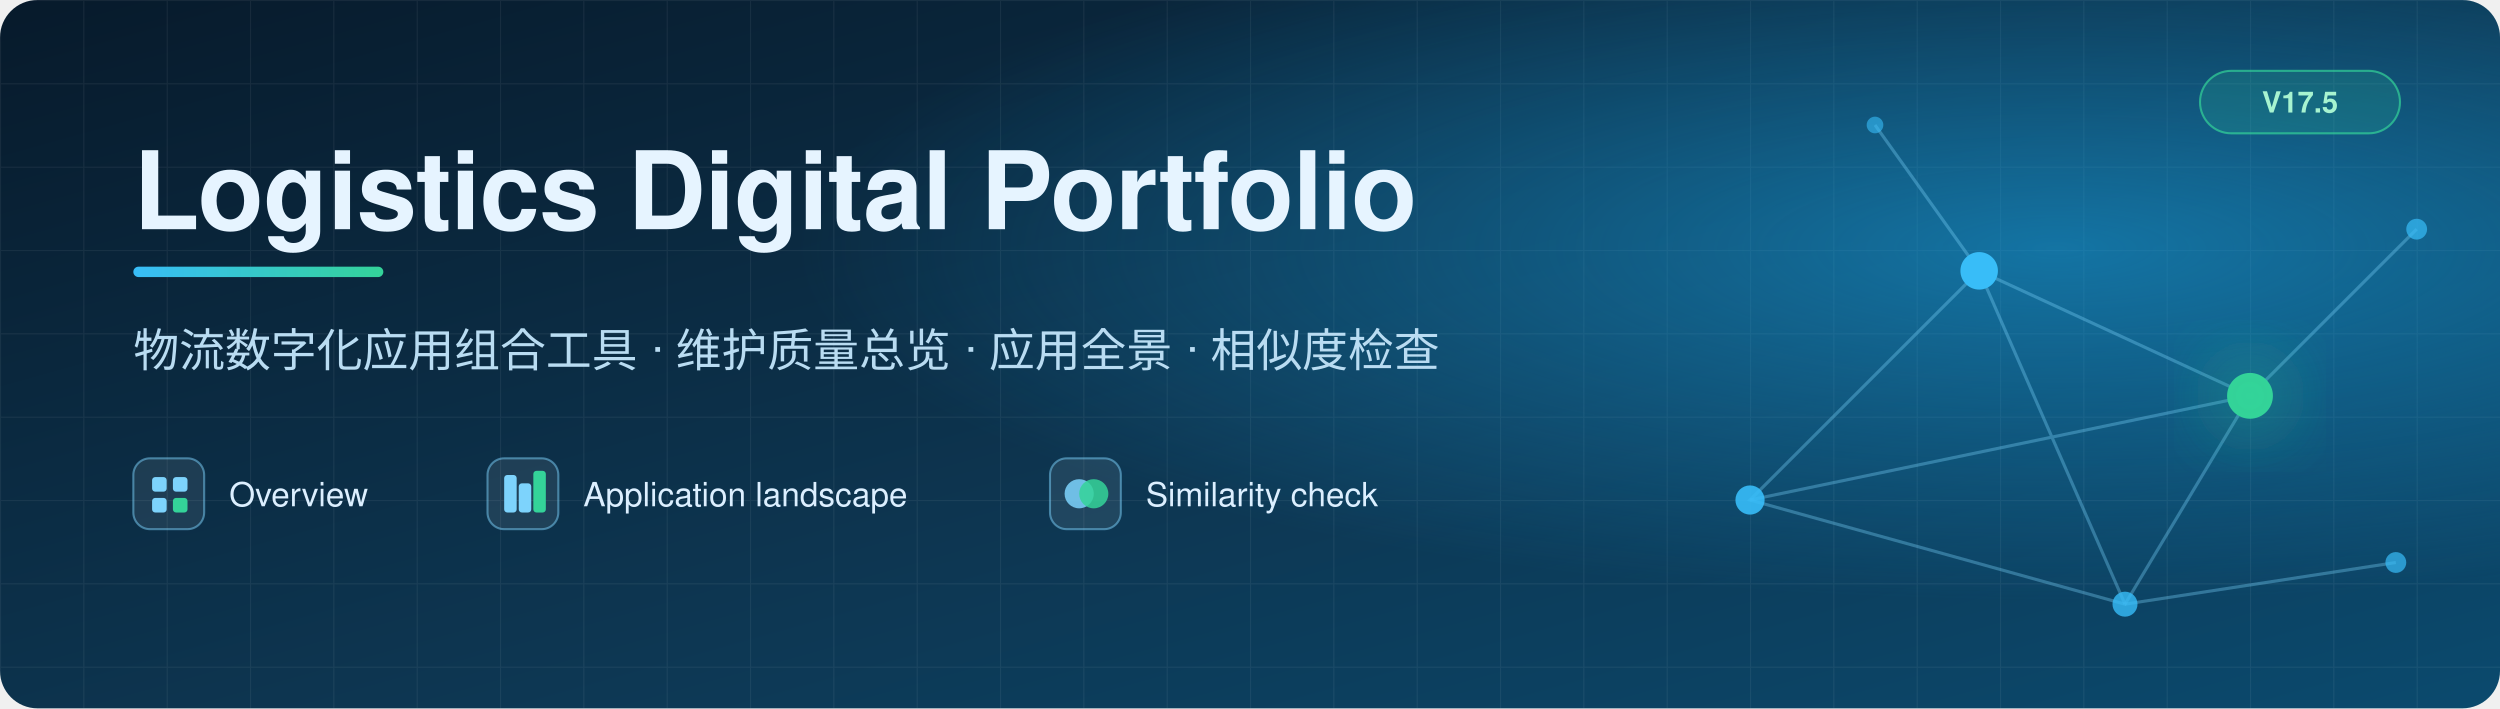
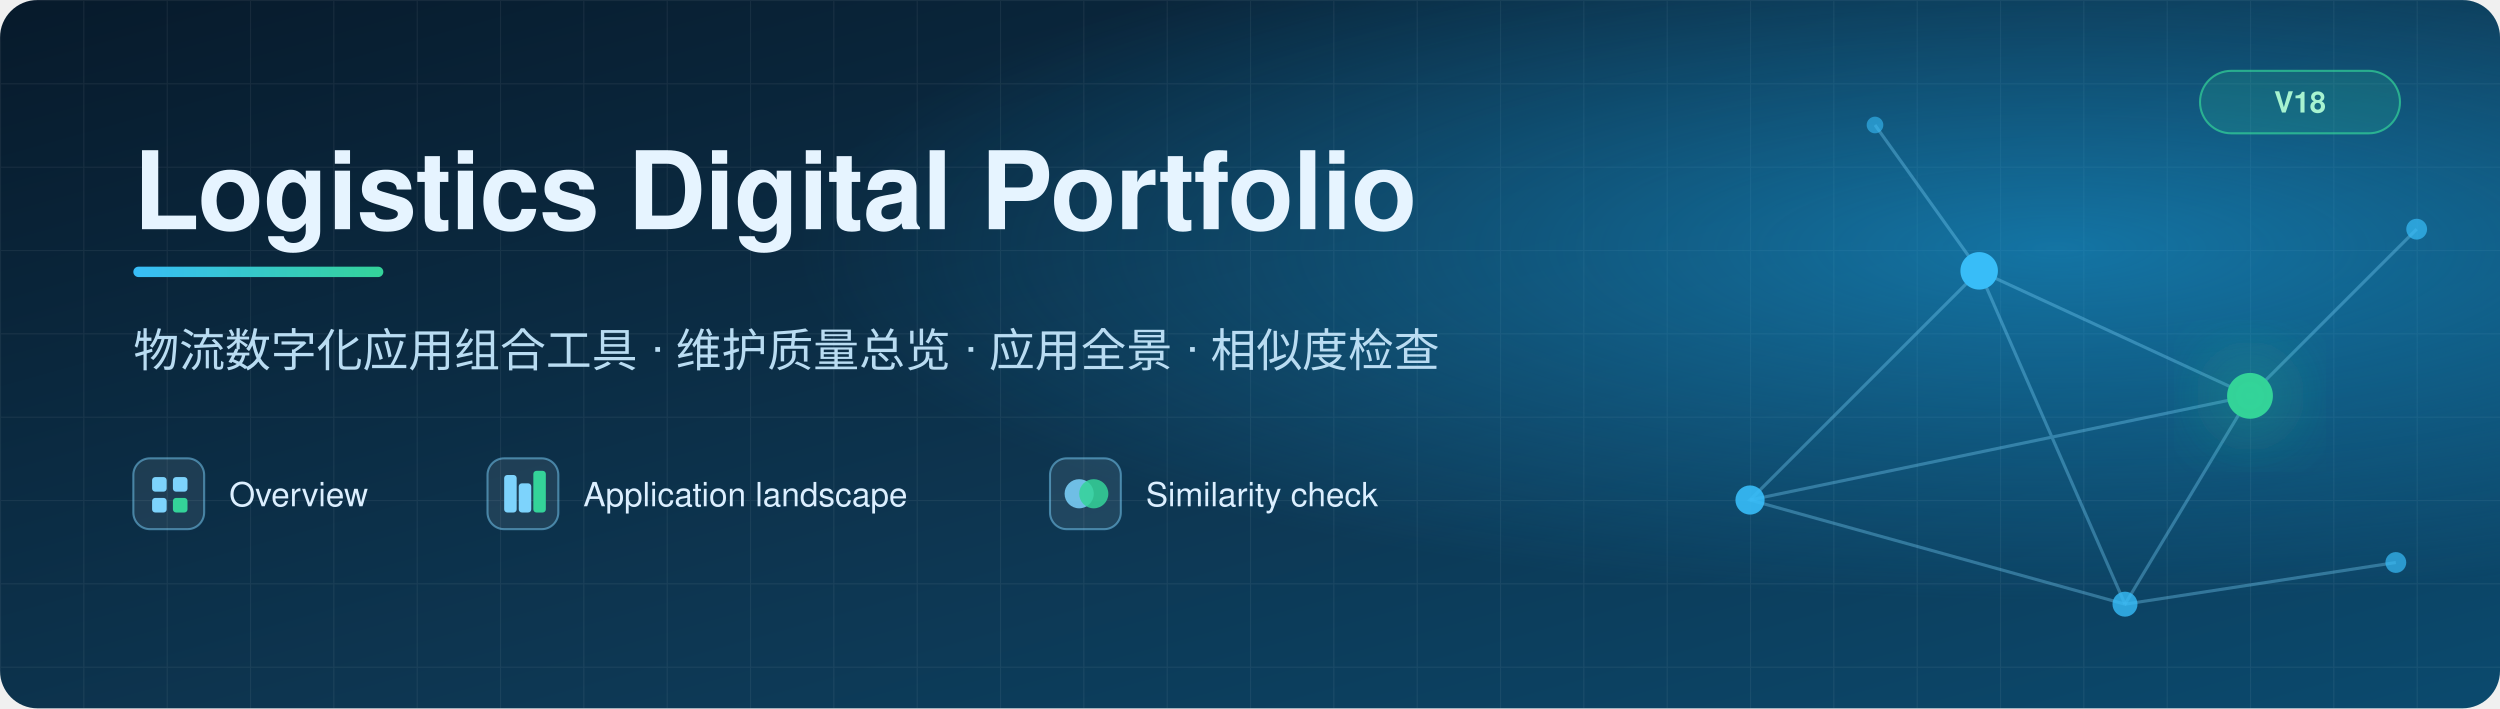
<svg xmlns="http://www.w3.org/2000/svg" width="1200" height="340" viewBox="0 0 1200 340" role="img" aria-label="Logistics Digital Portfolio">
  <defs>
    <linearGradient id="bg" x1="0" y1="0" x2="1" y2="1">
      <stop offset="0" stop-color="#071a2b" />
      <stop offset="0.55" stop-color="#0d3550" />
      <stop offset="1" stop-color="#0b4a6e" />
    </linearGradient>
    <radialGradient id="glow" cx="0.82" cy="0.35" r="0.5">
      <stop offset="0" stop-color="#19a6e6" stop-opacity="0.55" />
      <stop offset="1" stop-color="#19a6e6" stop-opacity="0" />
    </radialGradient>
    <linearGradient id="accent" x1="0" y1="0" x2="1" y2="0">
      <stop offset="0" stop-color="#38bdf8" />
      <stop offset="1" stop-color="#34d399" />
    </linearGradient>
    <pattern id="grid" width="40" height="40" patternUnits="userSpaceOnUse">
      <path d="M40 0H0V40" fill="none" stroke="#ffffff" stroke-opacity="0.06" />
    </pattern>
    <filter id="soft" x="-20%" y="-20%" width="140%" height="140%">
      <feGaussianBlur stdDeviation="14" />
    </filter>
  </defs>
  <rect width="1200" height="340" rx="18" fill="url(#bg)" />
  <rect width="1200" height="340" rx="18" fill="url(#grid)" />
  <rect width="1200" height="340" rx="18" fill="url(#glow)" />
  <g transform="translate(780 40)" stroke="#7dd3fc" stroke-opacity="0.35" fill="none" stroke-width="1.5">
    <path d="M60 200 L170 90 L300 150 L240 250 Z" />
    <path d="M170 90 L240 250 M60 200 L300 150 M300 150 L380 70 M240 250 L370 230 M170 90 L120 20" />
  </g>
  <g transform="translate(780 40)" fill="#38bdf8">
    <circle cx="60" cy="200" r="7" fill-opacity="0.9" />
    <circle cx="170" cy="90" r="9" />
    <circle cx="300" cy="150" r="11" fill="#34d399" />
    <circle cx="240" cy="250" r="6" fill-opacity="0.8" />
    <circle cx="380" cy="70" r="5" fill-opacity="0.7" />
    <circle cx="370" cy="230" r="5" fill-opacity="0.7" />
    <circle cx="120" cy="20" r="4" fill-opacity="0.6" />
    <circle cx="300" cy="150" r="26" fill="#34d399" fill-opacity="0.18" filter="url(#soft)" />
  </g>
  <g font-family="'Segoe UI', 'Helvetica Neue', Helvetica, Arial, 'PingFang SC', 'Microsoft YaHei', sans-serif">
    <text x="64" y="110" fill="#e6f4ff" font-size="52" font-weight="700" letter-spacing="-0.5">Logistics Digital Portfolio</text>
    <rect x="64" y="128" width="120" height="5" rx="2.5" fill="url(#accent)" />
    <text x="64" y="176" fill="#b9dcf2" font-size="22" font-weight="400">物流数字化应用组合工具 · 维护质量总览 · 应用全景 · 相似度检查</text>
    <g transform="translate(64 220)" fill="#dcefff" font-size="16">
      <g>
        <rect x="0" y="0" width="34" height="34" rx="8" fill="#ffffff" fill-opacity="0.08" stroke="#7dd3fc" stroke-opacity="0.5" />
        <rect x="9" y="9" width="7" height="7" rx="1.5" fill="#7dd3fc" />
        <rect x="19" y="9" width="7" height="7" rx="1.5" fill="#7dd3fc" />
        <rect x="9" y="19" width="7" height="7" rx="1.5" fill="#7dd3fc" />
        <rect x="19" y="19" width="7" height="7" rx="1.5" fill="#34d399" />
        <text x="46" y="23">Overview</text>
      </g>
      <g transform="translate(170 0)">
        <rect x="0" y="0" width="34" height="34" rx="8" fill="#ffffff" fill-opacity="0.08" stroke="#7dd3fc" stroke-opacity="0.5" />
        <rect x="8" y="8" width="6" height="18" rx="1.5" fill="#7dd3fc" />
        <rect x="15" y="12" width="6" height="14" rx="1.5" fill="#7dd3fc" />
        <rect x="22" y="6" width="6" height="20" rx="1.5" fill="#34d399" />
        <text x="46" y="23">Application landscape</text>
      </g>
      <g transform="translate(440 0)">
        <rect x="0" y="0" width="34" height="34" rx="8" fill="#ffffff" fill-opacity="0.08" stroke="#7dd3fc" stroke-opacity="0.5" />
        <circle cx="14" cy="17" r="7" fill="#7dd3fc" fill-opacity="0.85" />
        <circle cx="21" cy="17" r="7" fill="#34d399" fill-opacity="0.85" />
        <text x="46" y="23">Similarity check</text>
      </g>
    </g>
  </g>
  <g transform="translate(1056 34)" font-family="'Segoe UI', Helvetica, Arial, sans-serif">
    <rect x="0" y="0" width="96" height="30" rx="15" fill="#34d399" fill-opacity="0.16" stroke="#34d399" stroke-opacity="0.7" />
-     <text x="48" y="20" text-anchor="middle" fill="#a7f3d0" font-size="14" font-weight="600">V17.5</text>
+     <text x="48" y="20" text-anchor="middle" fill="#a7f3d0" font-size="14" font-weight="600">V18</text>
  </g>
</svg>
